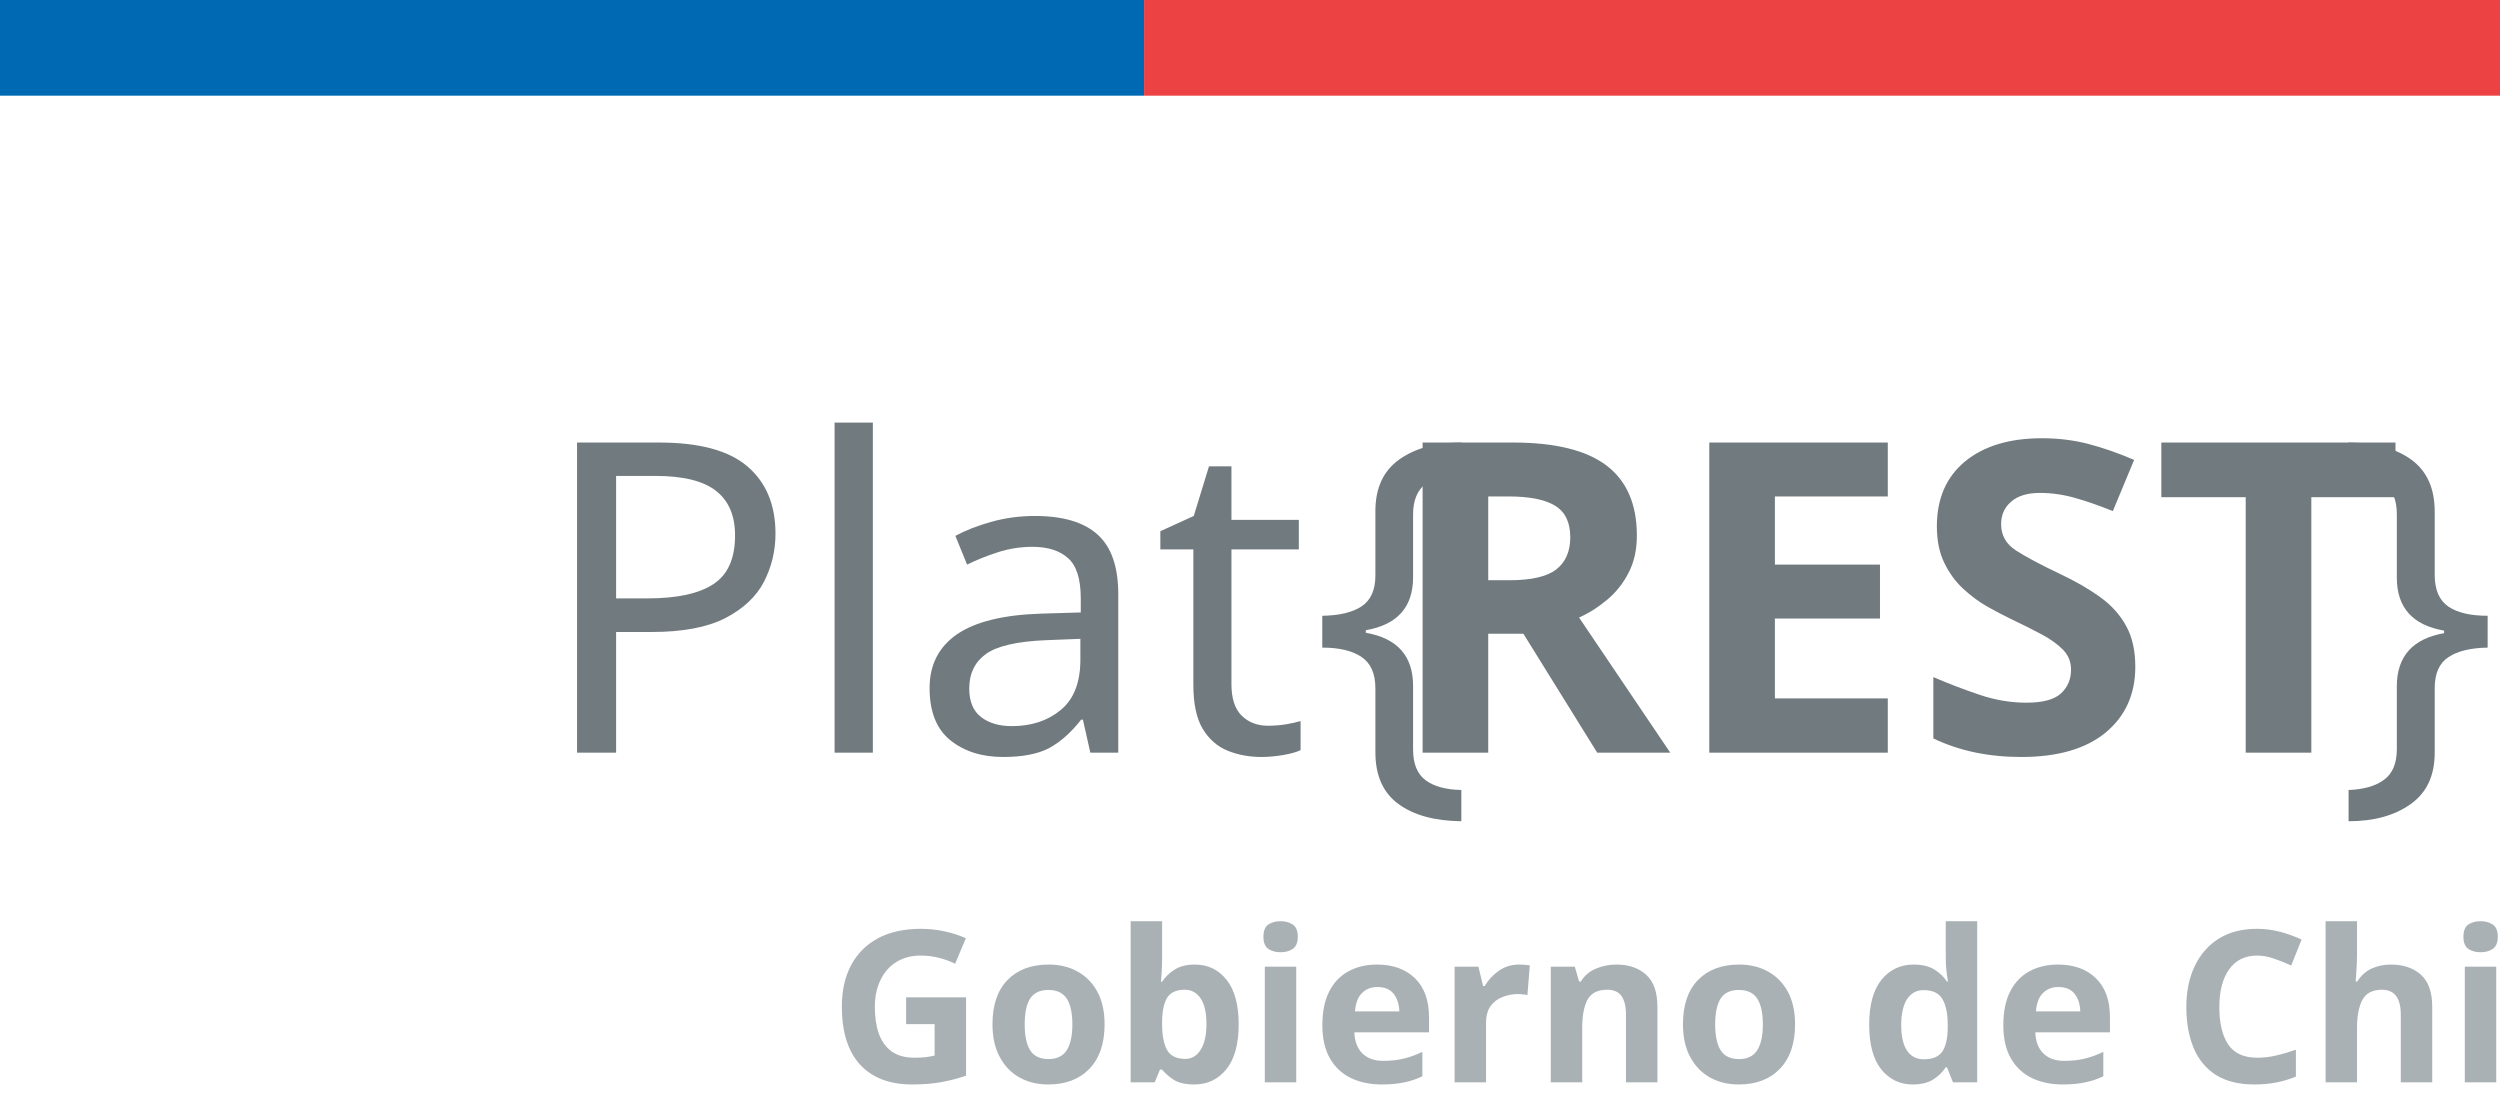
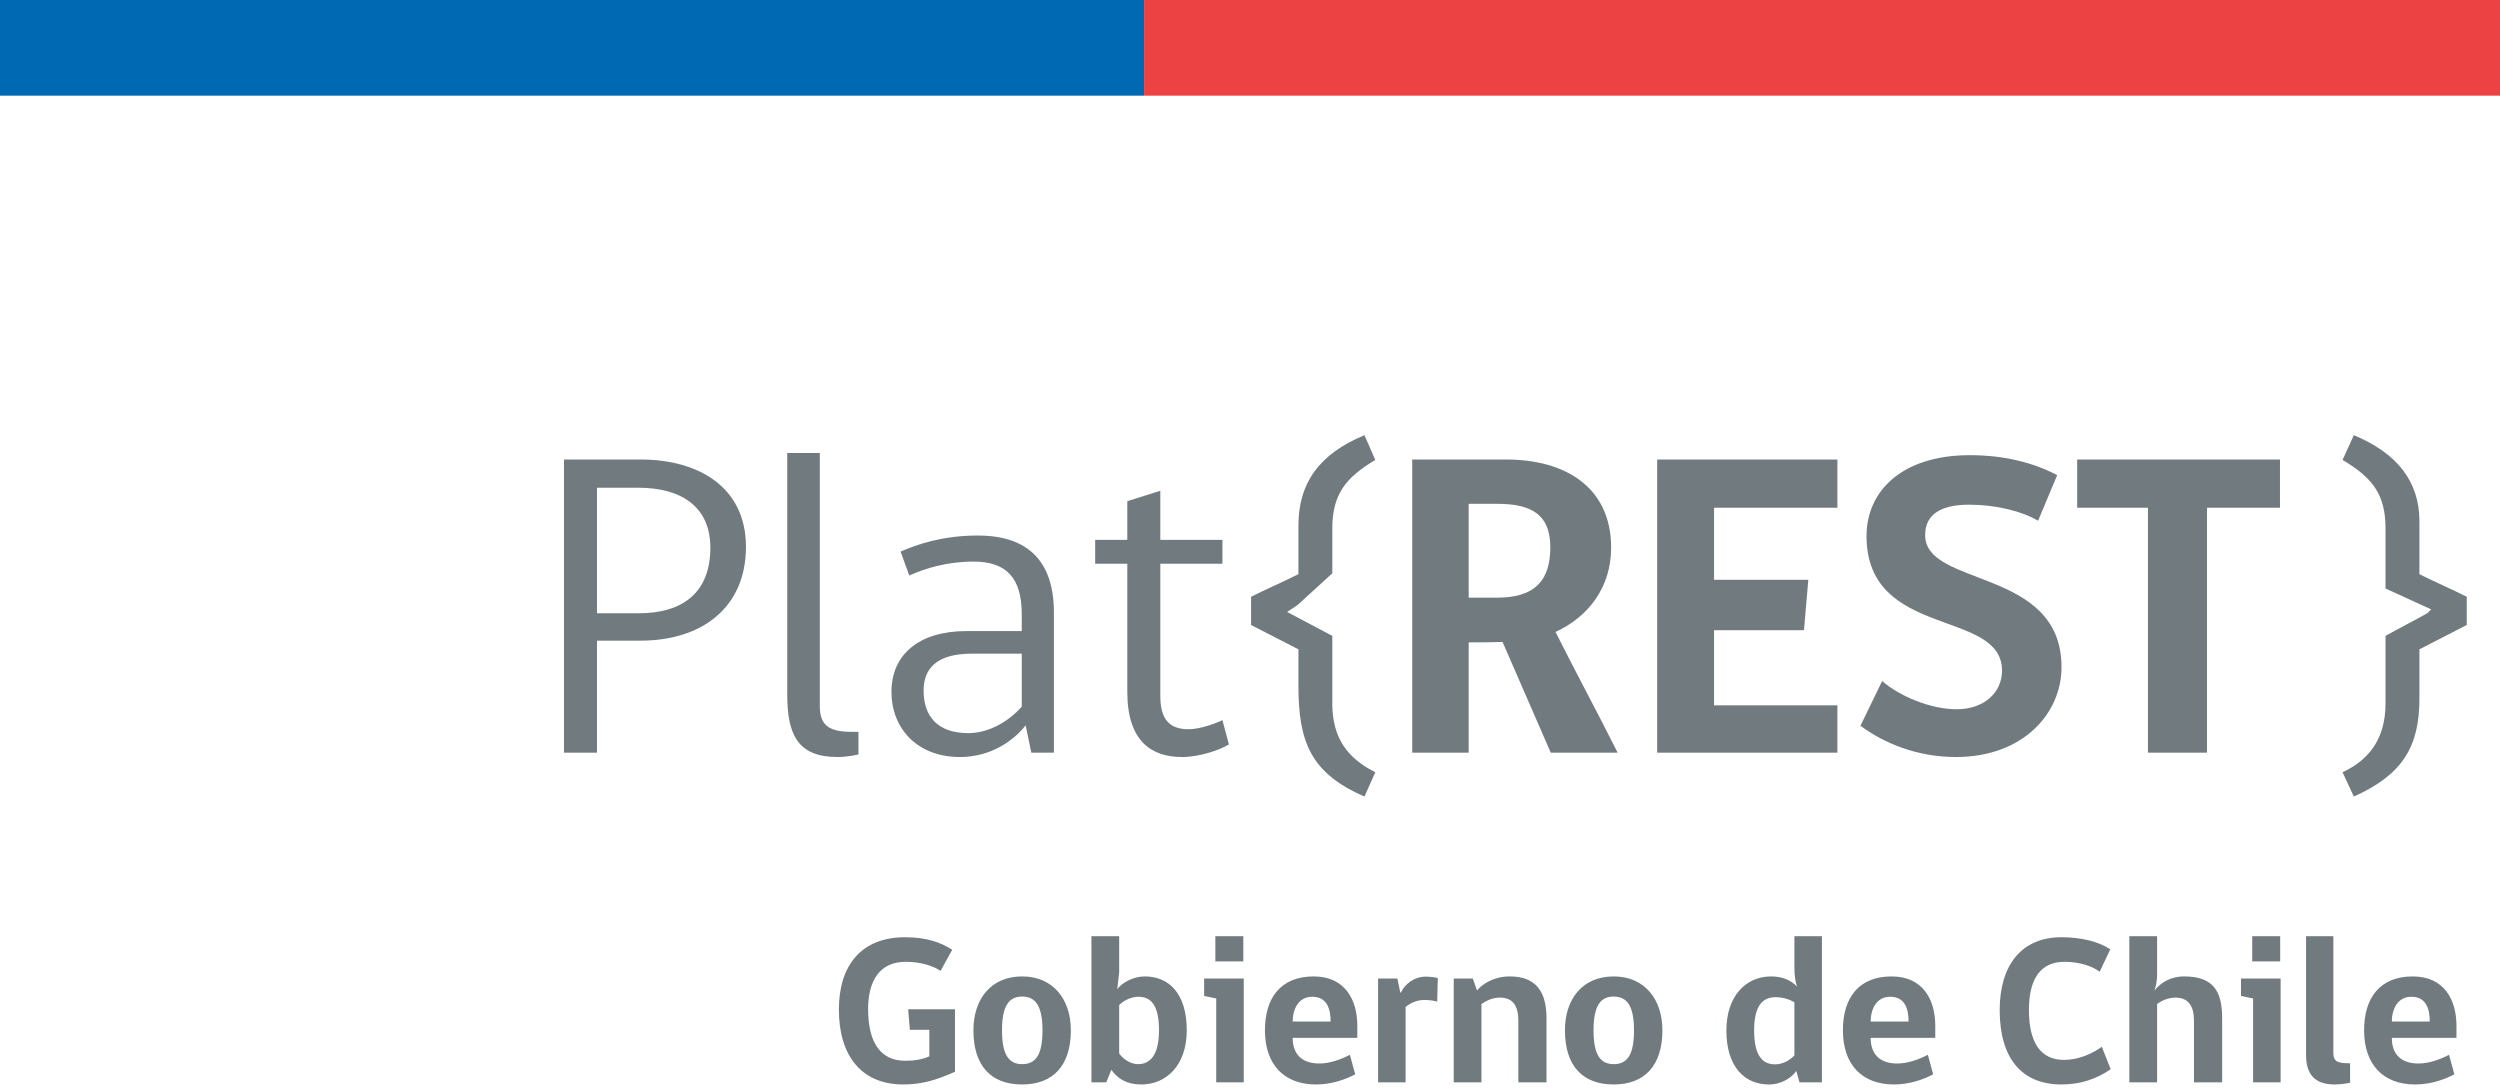
- <svg xmlns="http://www.w3.org/2000/svg" width="200px" height="88px" viewBox="0 0 200 88" version="1.1">
+ <svg xmlns="http://www.w3.org/2000/svg" width="200px" height="87px" viewBox="0 0 200 87" version="1.1">
  <defs />
-   <g id="Symbols" stroke="none" stroke-width="1" fill="none" fill-rule="evenodd">
-     <g id="header-esquemas" transform="translate(-124, 0)">
-       <g id="header">
-         <g id="logo-provisorio" transform="translate(124, 0)">
-           <g>
-             <rect id="Rectangle-66" fill="#0069B4" x="0" y="0" width="91.525" height="7.654" />
-             <rect id="Rectangle-66-Copy" fill="#EC4244" x="91.525" y="0" width="108.475" height="7.654" />
-             <text id="Plat{REST}" font-family="gobCL" font-size="34.746" font-weight="normal" fill="#717B7F">
-               <tspan x="42.791" y="60.215">Plat{</tspan>
-               <tspan x="110.684" y="60.215" font-family="gobCL-Heavy, gobCL" font-weight="600">REST</tspan>
-               <tspan x="186.777" y="60.215">}</tspan>
-             </text>
-             <text id="Gobierno-de-Chile" font-family="gobCL-Bold, gobCL" font-size="16.949" font-weight="bold" fill="#AAB1B5">
-               <tspan x="66.364" y="86.589">Gobierno de Chile</tspan>
-             </text>
+   <g id="Page-1" stroke="none" stroke-width="1" fill="none" fill-rule="evenodd">
+     <g id="logo">
+       <g id="Symbols">
+         <g id="header-esquemas">
+           <g id="header">
+             <g id="logo-provisorio">
+               <g id="Group">
+                 <rect id="Rectangle-66" fill="#0069B4" x="0" y="0" width="91.525" height="7.654" />
+                 <rect id="Rectangle-66-Copy" fill="#EC4244" x="91.525" y="0" width="108.475" height="7.654" />
+                 <path d="M51.269,36.762 L45.119,36.762 L45.119,60.215 L47.759,60.215 L47.759,51.251 L51.269,51.251 C56.098,51.251 59.677,48.645 59.677,43.745 C59.677,38.951 55.855,36.762 51.269,36.762 Z M56.828,43.815 C56.828,47.359 54.674,49.062 51.095,49.062 L47.759,49.062 L47.759,39.02 L51.095,39.02 C54.465,39.02 56.828,40.514 56.828,43.815 L56.828,43.815 Z M67.008,60.562 C67.842,60.562 68.676,60.354 68.676,60.354 L68.676,58.547 L68.12,58.547 C66.244,58.547 65.584,57.956 65.584,56.497 L65.584,36.24 L62.978,36.24 L62.978,55.524 C62.978,58.721 63.777,60.562 67.008,60.562 L67.008,60.562 Z M84.312,60.215 L84.312,48.992 C84.312,44.927 82.262,42.842 78.231,42.842 C75.417,42.842 73.402,43.537 72.047,44.128 L72.742,46.039 C73.992,45.483 75.73,44.927 77.884,44.927 C80.455,44.927 81.741,46.178 81.741,49.131 L81.741,50.486 L77.328,50.486 C73.471,50.486 71.317,52.397 71.317,55.351 C71.317,58.234 73.332,60.562 76.807,60.562 C79.204,60.562 81.046,59.312 82.053,58.026 L82.505,60.215 L84.312,60.215 Z M81.741,56.532 C80.733,57.679 79.135,58.651 77.467,58.651 C75,58.651 73.888,57.296 73.888,55.246 C73.888,53.544 74.861,52.293 77.745,52.293 L81.741,52.293 L81.741,56.532 Z M98.314,59.555 L97.793,57.609 C97.237,57.887 95.986,58.339 95.083,58.339 C93.485,58.339 92.825,57.47 92.825,55.663 L92.825,45.101 L97.793,45.101 L97.793,43.19 L92.825,43.19 L92.825,39.263 L90.184,40.097 L90.184,43.19 L87.613,43.19 L87.613,45.101 L90.184,45.101 L90.184,55.351 C90.184,59.346 92.164,60.562 94.562,60.562 C95.952,60.562 97.585,60.006 98.314,59.555 L98.314,59.555 Z M110.024,61.779 C107.8,60.667 106.584,59.034 106.584,56.289 L106.584,50.868 L102.97,48.957 L103.804,48.401 L106.584,45.865 L106.584,42.286 C106.584,39.506 107.696,38.186 110.024,36.796 L109.155,34.816 C105.542,36.31 103.874,38.638 103.874,42.043 L103.874,45.934 C102.623,46.56 101.337,47.116 100.086,47.741 L100.086,50 L103.874,51.945 L103.874,54.864 C103.874,59.346 104.847,61.848 109.155,63.724 L110.024,61.779 Z" id="Plat{" fill="#717B7F" />
+                 <path d="M117.494,51.39 C118.467,51.39 119.162,51.39 120.204,51.355 L124.061,60.215 L129.412,60.215 C127.779,56.949 126.076,53.822 124.443,50.556 C127.084,49.34 128.891,46.977 128.891,43.815 C128.891,38.916 125.138,36.762 120.517,36.762 L112.977,36.762 L112.977,60.215 L117.494,60.215 L117.494,51.39 Z M124.026,43.78 C124.026,46.456 122.775,47.811 119.787,47.811 L117.494,47.811 L117.494,40.306 L119.787,40.306 C122.532,40.306 124.026,41.174 124.026,43.78 L124.026,43.78 Z M146.993,60.215 L146.993,56.428 L137.125,56.428 L137.125,50.417 L144.318,50.417 L144.665,46.386 L137.125,46.386 L137.125,40.618 L146.993,40.618 L146.993,36.762 L132.574,36.762 L132.574,60.215 L146.993,60.215 Z M164.922,53.37 C164.922,45.379 154.012,47.012 154.012,42.807 C154.012,41.07 155.402,40.375 157.521,40.375 C159.675,40.375 161.76,40.896 163.046,41.661 L164.575,38.012 C162.664,37.005 160.336,36.414 157.591,36.414 C152.101,36.414 149.321,39.333 149.321,42.877 C149.321,51.146 160.162,48.679 160.162,53.648 C160.162,55.42 158.703,56.74 156.548,56.74 C154.394,56.74 151.927,55.663 150.572,54.482 L148.835,58.061 C150.711,59.451 153.352,60.562 156.479,60.562 C161.83,60.562 164.922,57.088 164.922,53.37 L164.922,53.37 Z M182.399,40.618 L182.399,36.762 L166.173,36.762 L166.173,40.618 L171.836,40.618 L171.836,60.215 L176.562,60.215 L176.562,40.618 L182.399,40.618 Z" id="REST" fill="#717B7F" />
+                 <path d="M197.34,50 L197.34,47.741 C196.089,47.116 194.803,46.56 193.553,45.934 L193.553,41.695 C193.553,38.499 191.746,36.24 188.306,34.816 L187.403,36.796 C189.731,38.186 190.842,39.472 190.842,42.286 L190.842,47.081 L194.491,48.749 L194.178,49.062 C193.066,49.687 191.954,50.243 190.842,50.868 L190.842,56.289 C190.842,58.929 189.661,60.736 187.403,61.779 L188.306,63.724 C192.197,61.987 193.553,59.729 193.553,55.906 L193.553,51.945 L197.34,50 Z" id="}" fill="#717B7F" />
+                 <path d="M76.398,80.741 L72.653,80.741 L72.788,82.385 L74.347,82.385 L74.347,84.504 C73.805,84.758 73.144,84.86 72.415,84.86 C70.449,84.86 69.449,83.419 69.449,80.724 C69.449,78.453 70.381,76.945 72.449,76.945 C73.602,76.945 74.602,77.233 75.246,77.674 L76.178,75.979 C75.28,75.402 74.144,74.979 72.415,74.979 C68.856,74.979 67.11,77.284 67.11,80.758 C67.11,84.385 68.856,86.758 72.263,86.758 C73.669,86.758 74.856,86.436 76.398,85.741 L76.398,80.741 Z M81.771,78.114 C79.229,78.114 77.873,79.979 77.873,82.419 C77.873,85.267 79.28,86.758 81.771,86.758 C84.246,86.758 85.669,85.25 85.669,82.419 C85.669,79.979 84.28,78.114 81.771,78.114 L81.771,78.114 Z M81.771,85.131 C80.686,85.131 80.161,84.351 80.161,82.419 C80.161,80.436 80.737,79.724 81.771,79.724 C82.805,79.724 83.398,80.419 83.398,82.419 C83.398,84.402 82.856,85.131 81.771,85.131 L81.771,85.131 Z M89.534,77.792 L89.534,74.894 L87.314,74.894 L87.314,86.589 L88.5,86.589 L88.907,85.589 C89.432,86.301 90.127,86.758 91.314,86.758 C93.246,86.758 94.941,85.284 94.941,82.419 C94.941,79.504 93.534,78.114 91.585,78.114 C90.653,78.114 89.754,78.623 89.381,79.131 L89.534,77.792 Z M89.534,80.402 C89.907,80.029 90.517,79.741 91.076,79.741 C92.093,79.741 92.72,80.436 92.72,82.419 C92.72,84.419 92.008,85.131 91.042,85.131 C90.449,85.131 89.873,84.741 89.534,84.284 L89.534,80.402 Z M99.5,86.589 L99.5,78.284 L96.331,78.284 L96.331,79.674 L97.297,79.877 L97.297,86.589 L99.5,86.589 Z M97.229,76.911 L99.466,76.911 L99.466,74.894 L97.229,74.894 L97.229,76.911 Z M108.585,83.029 L108.585,82.063 C108.585,79.979 107.602,78.114 105.093,78.114 C102.432,78.114 101.195,79.86 101.195,82.419 C101.195,85.165 102.72,86.758 105.28,86.758 C106.585,86.758 107.72,86.318 108.415,85.945 L107.992,84.385 C107.263,84.758 106.398,85.08 105.551,85.08 C104.161,85.08 103.415,84.351 103.415,83.029 L108.585,83.029 Z M106.449,81.724 L103.415,81.724 C103.415,80.741 103.873,79.741 104.975,79.741 C106.127,79.741 106.449,80.657 106.449,81.724 L106.449,81.724 Z M115.025,78.25 C114.839,78.199 114.5,78.131 114.059,78.131 C113.076,78.131 112.331,78.809 112.076,79.402 L112.025,79.402 L111.788,78.284 L110.246,78.284 L110.246,86.589 L112.449,86.589 L112.449,80.555 C112.822,80.25 113.347,79.996 113.941,79.996 C114.314,79.996 114.703,80.046 114.975,80.131 L115.025,78.25 Z M123.72,86.589 L123.72,81.453 C123.72,79.351 122.89,78.114 120.788,78.114 C119.551,78.114 118.636,78.674 118.161,79.233 L117.822,78.284 L116.297,78.284 L116.297,86.589 L118.517,86.589 L118.517,80.318 C118.907,80.063 119.398,79.809 119.975,79.809 C120.992,79.809 121.466,80.402 121.466,81.657 L121.466,86.589 L123.72,86.589 Z M129.093,78.114 C126.551,78.114 125.195,79.979 125.195,82.419 C125.195,85.267 126.602,86.758 129.093,86.758 C131.568,86.758 132.992,85.25 132.992,82.419 C132.992,79.979 131.602,78.114 129.093,78.114 L129.093,78.114 Z M129.093,85.131 C128.008,85.131 127.483,84.351 127.483,82.419 C127.483,80.436 128.059,79.724 129.093,79.724 C130.127,79.724 130.72,80.419 130.72,82.419 C130.72,84.402 130.178,85.131 129.093,85.131 L129.093,85.131 Z M141.686,78.114 C139.669,78.114 138.11,79.69 138.11,82.436 C138.11,85.402 139.619,86.758 141.5,86.758 C142.568,86.758 143.364,86.182 143.703,85.674 L143.958,86.589 L145.754,86.589 L145.754,74.894 L143.551,74.894 L143.551,77.402 C143.551,78.029 143.619,78.453 143.754,78.928 C143.297,78.419 142.585,78.114 141.686,78.114 L141.686,78.114 Z M143.551,84.436 C143.127,84.877 142.568,85.148 142.008,85.148 C140.958,85.148 140.331,84.402 140.331,82.419 C140.331,80.487 140.992,79.775 142.042,79.775 C142.686,79.775 143.212,79.979 143.551,80.182 L143.551,84.436 Z M154.822,83.029 L154.822,82.063 C154.822,79.979 153.839,78.114 151.331,78.114 C148.669,78.114 147.432,79.86 147.432,82.419 C147.432,85.165 148.958,86.758 151.517,86.758 C152.822,86.758 153.958,86.318 154.653,85.945 L154.229,84.385 C153.5,84.758 152.636,85.08 151.788,85.08 C150.398,85.08 149.653,84.351 149.653,83.029 L154.822,83.029 Z M152.686,81.724 L149.653,81.724 C149.653,80.741 150.11,79.741 151.212,79.741 C152.364,79.741 152.686,80.657 152.686,81.724 L152.686,81.724 Z M168.856,85.538 L168.144,83.741 C167.364,84.318 166.246,84.792 165.127,84.792 C163.263,84.792 162.314,83.436 162.314,80.792 C162.314,78.284 163.263,76.945 165.161,76.945 C166.347,76.945 167.381,77.284 167.975,77.741 L168.822,75.945 C167.89,75.318 166.483,74.979 164.924,74.979 C161.686,74.979 159.975,77.25 159.975,80.809 C159.975,84.623 161.703,86.758 164.924,86.758 C166.432,86.758 167.72,86.318 168.856,85.538 L168.856,85.538 Z M172.568,86.589 L172.568,80.318 C172.941,80.046 173.466,79.809 174.042,79.809 C175.042,79.809 175.517,80.453 175.517,81.64 L175.517,86.589 L177.771,86.589 L177.771,81.453 C177.771,79.351 177.11,78.114 174.737,78.114 C173.568,78.114 172.805,78.674 172.347,79.25 C172.449,78.996 172.568,78.538 172.568,77.962 L172.568,74.894 L170.347,74.894 L170.347,86.589 L172.568,86.589 Z M182.449,86.589 L182.449,78.284 L179.28,78.284 L179.28,79.674 L180.246,79.877 L180.246,86.589 L182.449,86.589 Z M180.178,76.911 L182.415,76.911 L182.415,74.894 L180.178,74.894 L180.178,76.911 Z M186.788,86.758 C187.364,86.758 188.008,86.623 188.008,86.623 L188.008,85.063 C187.093,85.063 186.669,84.962 186.669,84.267 L186.669,74.894 L184.483,74.894 L184.483,84.385 C184.483,85.86 185.093,86.758 186.788,86.758 L186.788,86.758 Z M196.517,83.029 L196.517,82.063 C196.517,79.979 195.534,78.114 193.025,78.114 C190.364,78.114 189.127,79.86 189.127,82.419 C189.127,85.165 190.653,86.758 193.212,86.758 C194.517,86.758 195.653,86.318 196.347,85.945 L195.924,84.385 C195.195,84.758 194.331,85.08 193.483,85.08 C192.093,85.08 191.347,84.351 191.347,83.029 L196.517,83.029 Z M194.381,81.724 L191.347,81.724 C191.347,80.741 191.805,79.741 192.907,79.741 C194.059,79.741 194.381,80.657 194.381,81.724 L194.381,81.724 Z" id="Gobierno-de-Chile" fill="#717B7F" />
+               </g>
+             </g>
          </g>
        </g>
      </g>
    </g>
  </g>
</svg>
